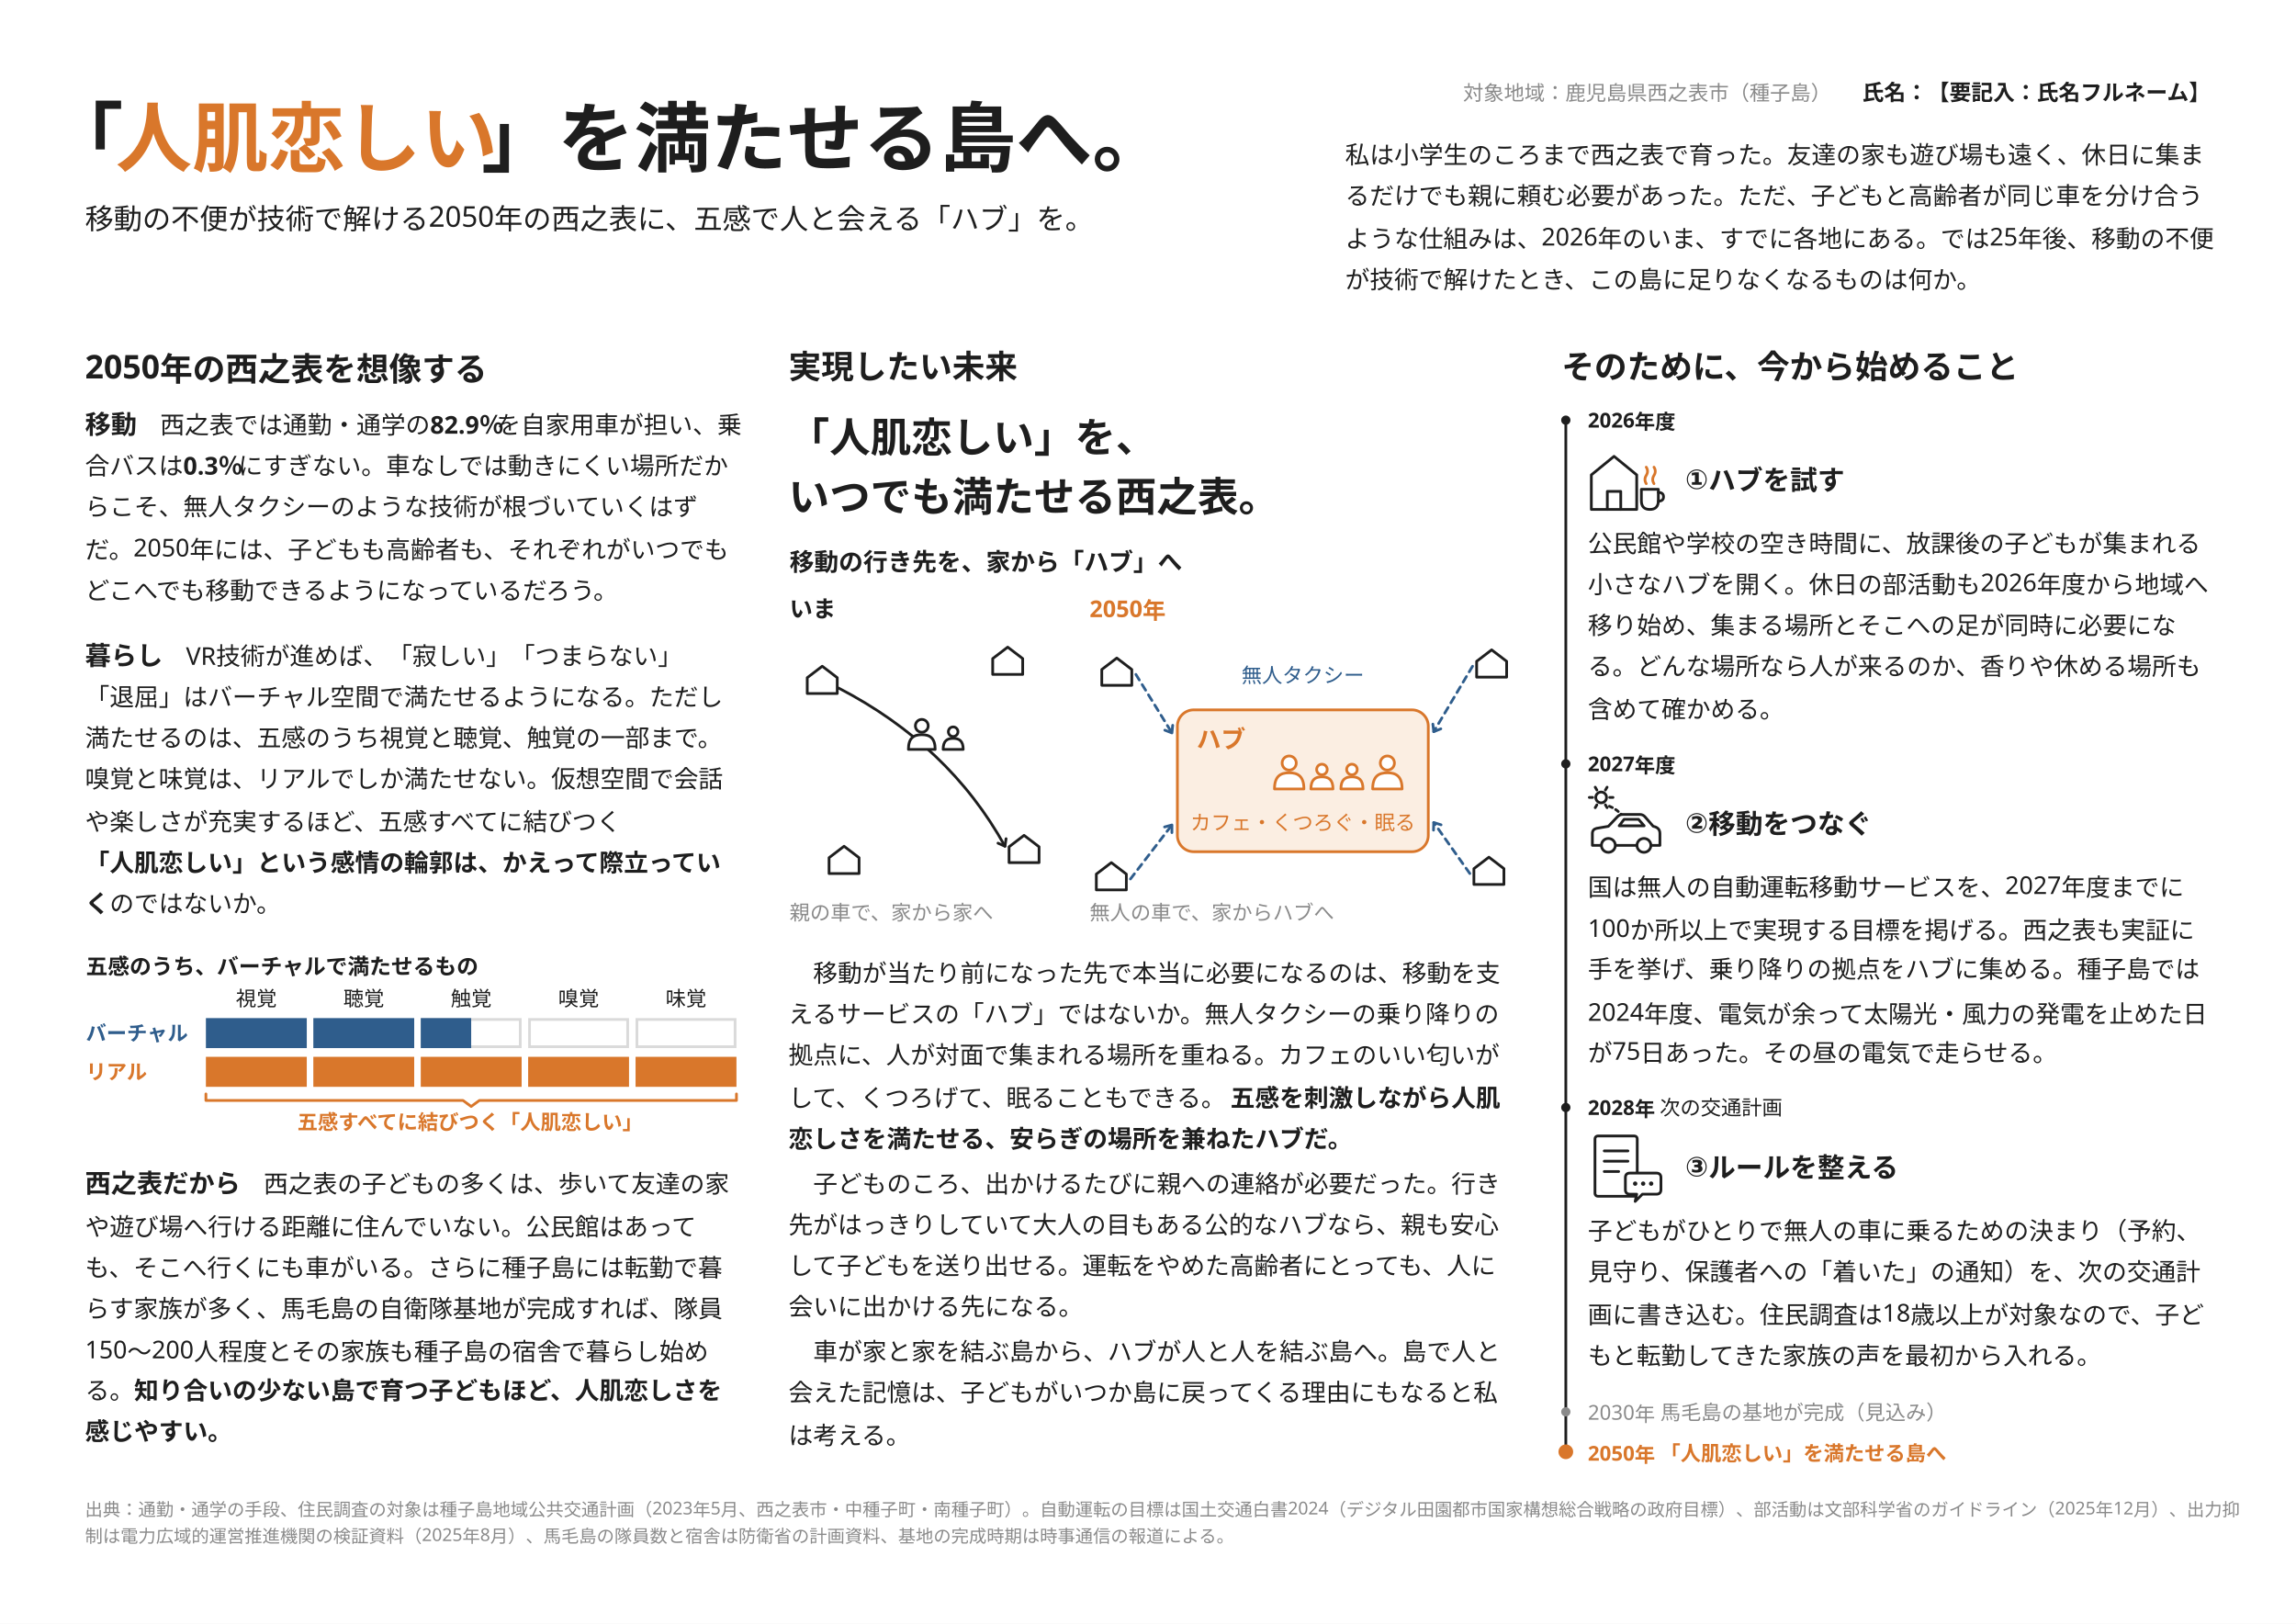
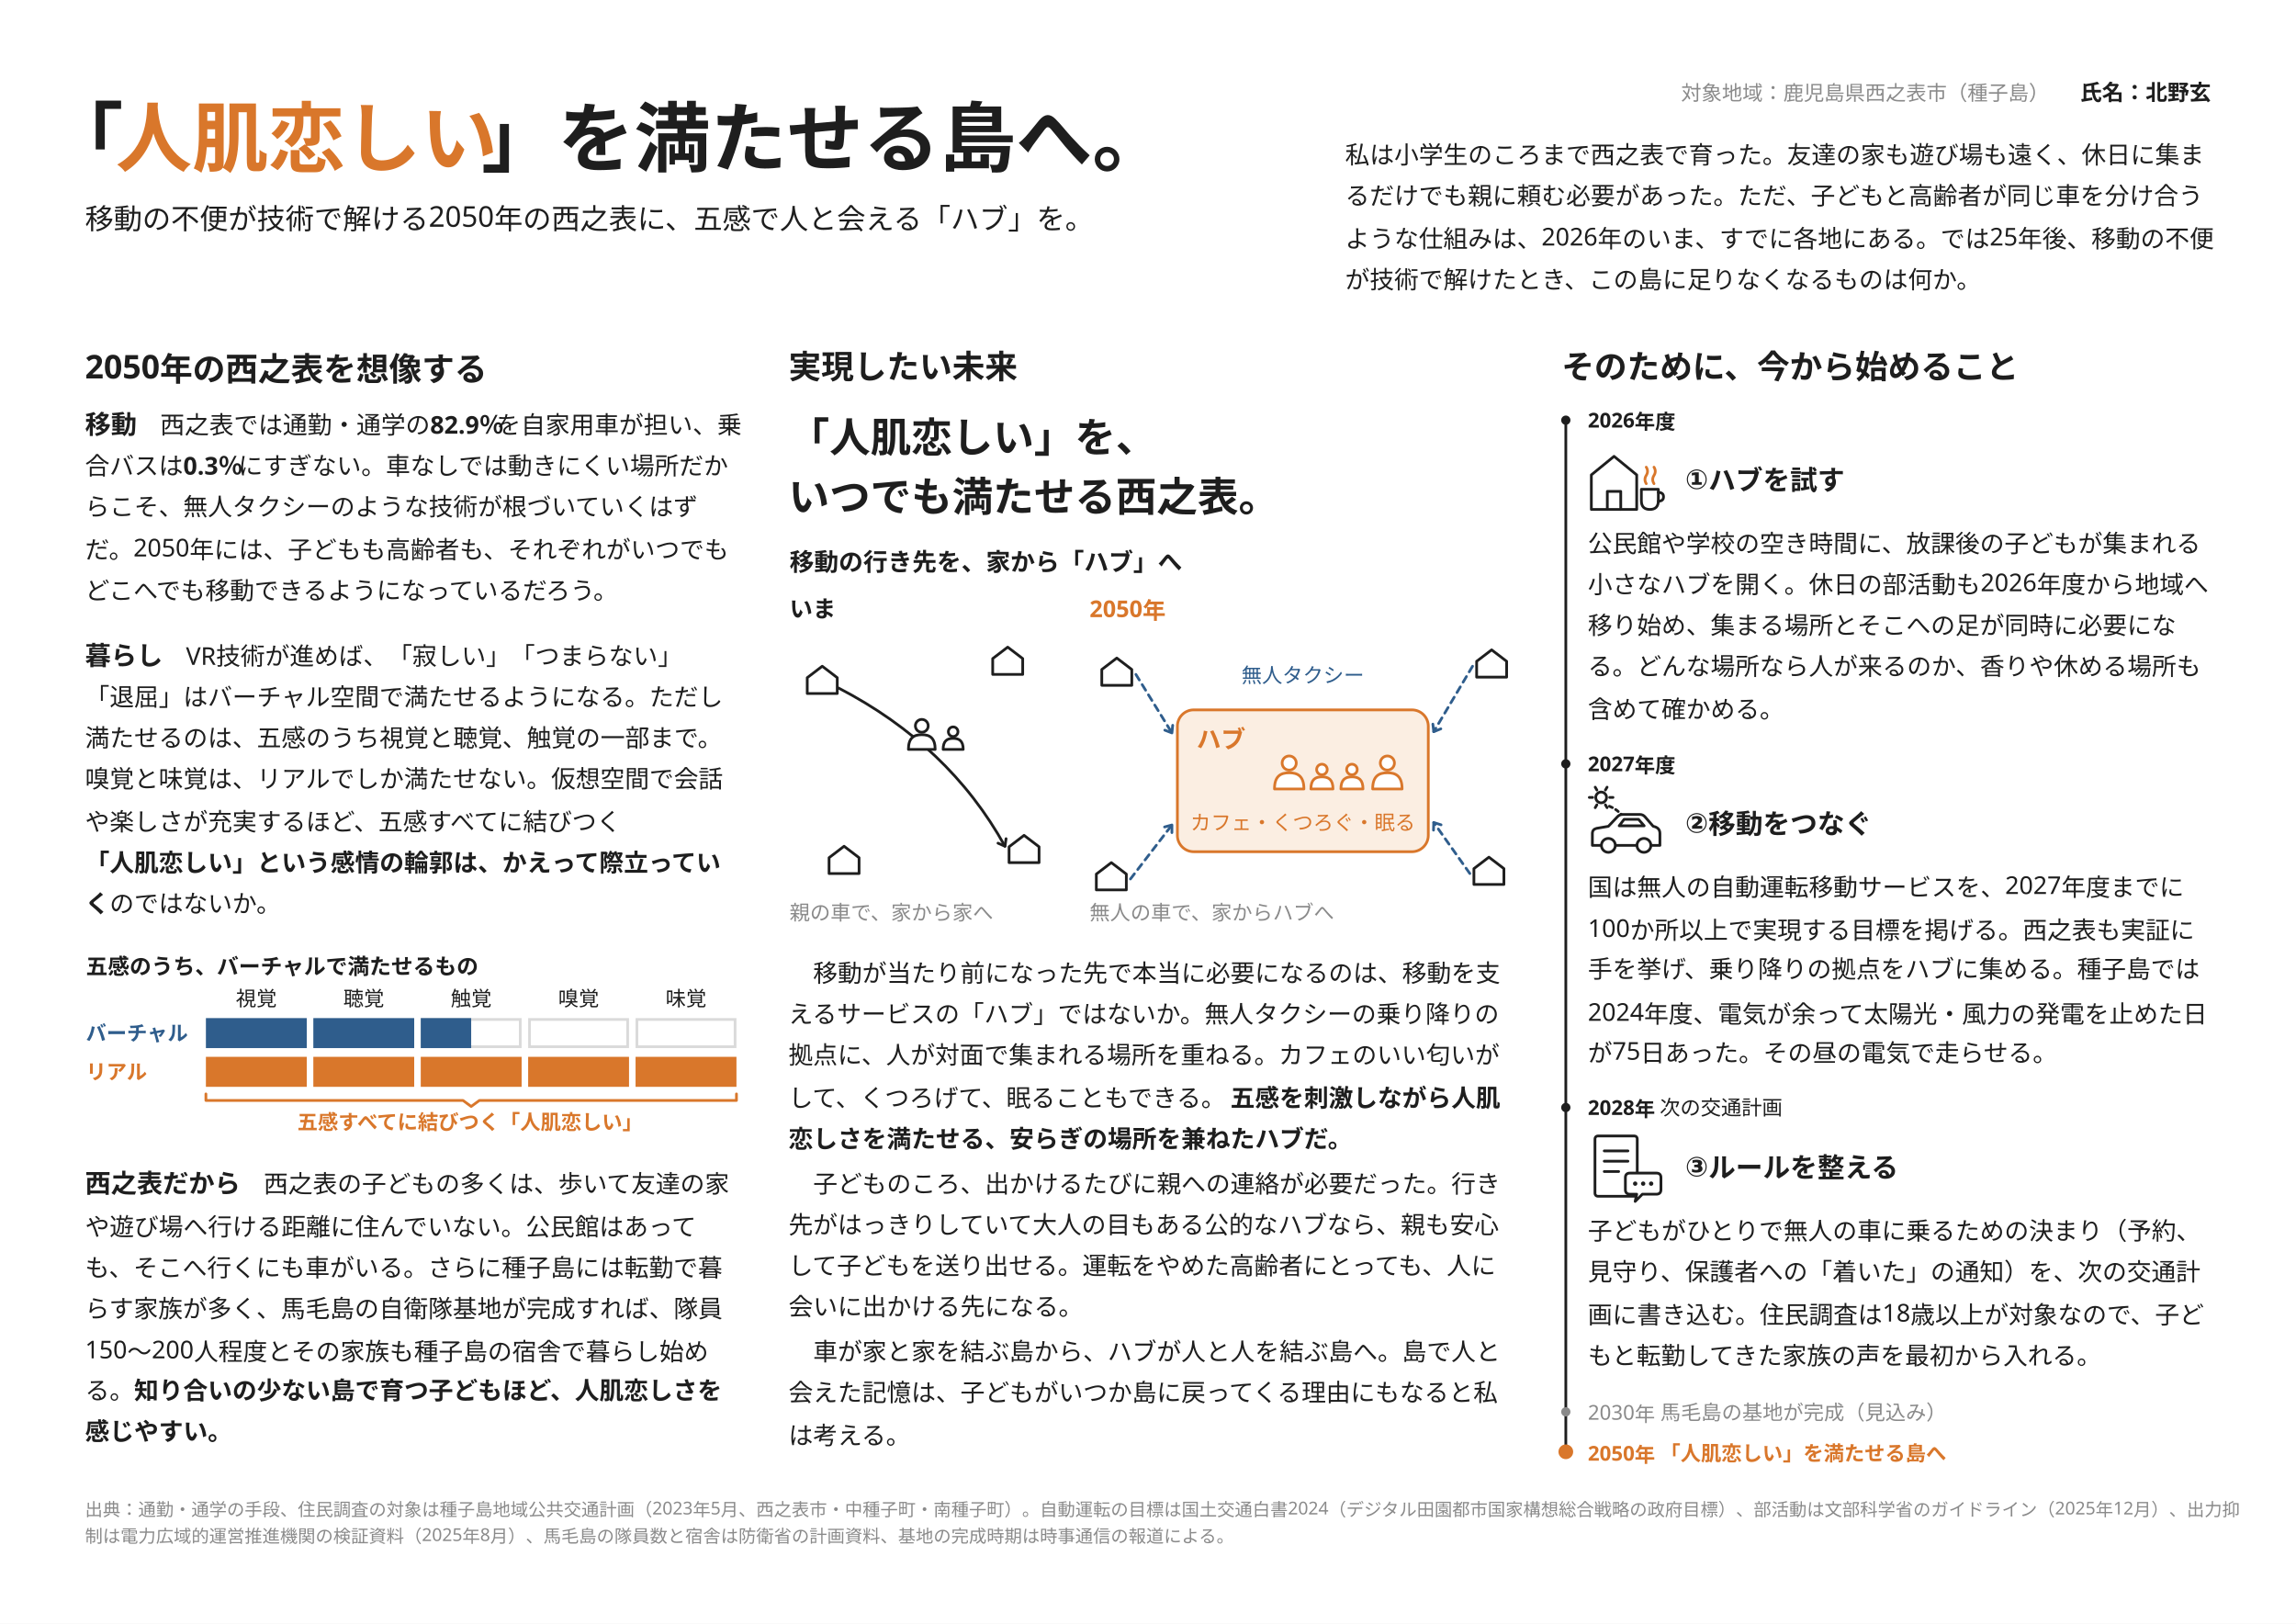
<svg xmlns="http://www.w3.org/2000/svg" version="1.1" width="841.89pt" height="595.28pt" viewBox="0 0 841.89 595.28">
  <rect id="paper" x="0" y="0" width="841.89" height="595.28" fill="#FFFFFF" />
  <g id="header">
    <g id="title">
      <text x="17.18" y="60.75" font-family="Shippori Mincho" font-size="28" font-weight="bold" fill="#1E1E1E">
        <tspan x="17.18" y="60.75" font-family="Shippori Mincho" font-size="28" font-weight="bold" fill="#1E1E1E">「</tspan>
        <tspan x="42.39 70.95 99.5 125.13 152.13" y="60.75" font-family="Shippori Mincho" font-size="28" font-weight="bold" fill="#D9772B">人肌恋しい</tspan>
        <tspan x="176.53 189.32 216.46 245.02 272.2 298.36 323.46 352.02 380.58" y="60.75" font-family="Shippori Mincho" font-size="28" font-weight="bold" fill="#1E1E1E">」を満たせる島へ。</tspan>
      </text>
    </g>
    <g id="subtitle">
      <text x="31.17" y="84" font-family="Shippori Mincho" font-size="10.5" fill="#1E1E1E">移動の不便が技術で解ける2050年の西之表に、五感で人と会える「ハブ」を。</text>
    </g>
    <g id="meta">
-       <text x="536.47" y="36.75" font-family="Zen Kaku Gothic New" font-size="7.5" fill="#8A8A8A">
-         <tspan x="536.47" y="36.75" font-family="Zen Kaku Gothic New" font-size="7.5" font-weight="normal" fill="#8A8A8A">対象地域：鹿児島県西之表市（種子島）</tspan>
-         <tspan x="682.8" y="36.75" font-family="Zen Kaku Gothic New" font-size="8" font-weight="bold" fill="#1E1E1E">氏名：【要記入：氏名フルネーム】</tspan>
+       <text x="616.39" y="36.75" font-family="Zen Kaku Gothic New" font-size="7.5" fill="#8A8A8A">
+         <tspan x="616.39" y="36.75" font-family="Zen Kaku Gothic New" font-size="7.5" font-weight="normal" fill="#8A8A8A">対象地域：鹿児島県西之表市（種子島）</tspan>
+         <tspan x="762.73" y="36.75" font-family="Zen Kaku Gothic New" font-size="8" font-weight="bold" fill="#1E1E1E">氏名：北野玄</tspan>
      </text>
    </g>
    <g id="lead">
      <text x="493.22" y="60" font-family="Zen Kaku Gothic New" font-size="9" fill="#1E1E1E">私は小学生のころまで西之表で育った。友達の家も遊び場も遠く、休日に集ま</text>
      <text x="493.22" y="75" font-family="Zen Kaku Gothic New" font-size="9" fill="#1E1E1E">るだけでも親に頼む必要があった。ただ、子どもと高齢者が同じ車を分け合う</text>
      <text x="493.22" y="90.75" font-family="Zen Kaku Gothic New" font-size="9" fill="#1E1E1E">ような仕組みは、2026年のいま、すでに各地にある。では25年後、移動の不便</text>
      <text x="493.22" y="105.75" font-family="Zen Kaku Gothic New" font-size="9" fill="#1E1E1E">が技術で解けたとき、この島に足りなくなるものは何か。</text>
    </g>
  </g>
  <g id="col1-imagine">
    <g id="col1-heading">
      <text x="31.17 39.5 47.92 56.03 64.44 77.41 90.36 103.32 116.29 129.25 142.21 155.17 168.13 181.09" y="138.75" font-family="Shippori Mincho" font-size="12" font-weight="bold" fill="#1E1E1E">2050年の西之表を想像する</text>
    </g>
    <g id="col1-subheading-1">
      <text x="31.17" y="159" font-family="Zen Kaku Gothic New" font-size="9.5" font-weight="bold" fill="#1E1E1E">移動</text>
    </g>
    <g id="col1-p-1">
      <text x="58.7" y="159" font-family="Zen Kaku Gothic New" font-size="9" fill="#1E1E1E">
        <tspan x="58.7" y="159" font-family="Zen Kaku Gothic New" font-size="9" font-weight="normal" fill="#1E1E1E">西之表では通勤・通学の</tspan>
        <tspan x="157.71" y="159" font-family="Zen Kaku Gothic New" font-size="9" font-weight="bold" fill="#1E1E1E">82.9％</tspan>
        <tspan x="181.97" y="159" font-family="Zen Kaku Gothic New" font-size="9" font-weight="normal" fill="#1E1E1E">を自家用車が担い、乗</tspan>
      </text>
      <text x="31.17" y="174" font-family="Zen Kaku Gothic New" font-size="9" fill="#1E1E1E">
        <tspan x="31.17" y="174" font-family="Zen Kaku Gothic New" font-size="9" font-weight="normal" fill="#1E1E1E">合バスは</tspan>
        <tspan x="67.18" y="174" font-family="Zen Kaku Gothic New" font-size="9" font-weight="bold" fill="#1E1E1E">0.3％</tspan>
        <tspan x="87.36" y="174" font-family="Zen Kaku Gothic New" font-size="9" font-weight="normal" fill="#1E1E1E">にすぎない。車なしでは動きにくい場所だか</tspan>
      </text>
      <text x="31.17" y="189" font-family="Zen Kaku Gothic New" font-size="9" fill="#1E1E1E">らこそ、無人タクシーのような技術が根づいていくはず</text>
      <text x="31.17" y="204.75" font-family="Zen Kaku Gothic New" font-size="9" fill="#1E1E1E">だ。2050年には、子どもも高齢者も、それぞれがいつでも</text>
      <text x="31.17" y="219.75" font-family="Zen Kaku Gothic New" font-size="9" fill="#1E1E1E">どこへでも移動できるようになっているだろう。</text>
    </g>
    <g id="col1-subheading-2">
      <text x="31.17" y="243.75" font-family="Zen Kaku Gothic New" font-size="9.5" font-weight="bold" fill="#1E1E1E">暮らし</text>
    </g>
    <g id="col1-p-2">
      <text x="68.19" y="243.75" font-family="Zen Kaku Gothic New" font-size="9" fill="#1E1E1E">VR技術が進めば、「寂しい」「つまらない」</text>
      <text x="31.17" y="258.75" font-family="Zen Kaku Gothic New" font-size="9" fill="#1E1E1E">「退屈」はバーチャル空間で満たせるようになる。ただし</text>
      <text x="31.17" y="273.75" font-family="Zen Kaku Gothic New" font-size="9" fill="#1E1E1E">満たせるのは、五感のうち視覚と聴覚、触覚の一部まで。</text>
      <text x="31.17" y="288.75" font-family="Zen Kaku Gothic New" font-size="9" fill="#1E1E1E">嗅覚と味覚は、リアルでしか満たせない。仮想空間で会話</text>
      <text x="31.17" y="304.5" font-family="Zen Kaku Gothic New" font-size="9" fill="#1E1E1E">や楽しさが充実するほど、五感すべてに結びつく</text>
      <text x="31.17" y="319.5" font-family="Zen Kaku Gothic New" font-size="9" font-weight="bold" fill="#1E1E1E">「人肌恋しい」という感情の輪郭は、かえって際立ってい</text>
      <text x="31.17" y="334.5" font-family="Zen Kaku Gothic New" font-size="9" font-weight="bold" fill="#1E1E1E">
        <tspan x="31.17" y="334.5" font-family="Zen Kaku Gothic New" font-size="9" font-weight="bold" fill="#1E1E1E">く</tspan>
        <tspan x="40.18" y="334.5" font-family="Zen Kaku Gothic New" font-size="9" font-weight="normal" fill="#1E1E1E">のではないか。</tspan>
      </text>
    </g>
    <g id="fig-senses" transform="translate(31.5 348.75)">
      <text x="0" y="8.4" font-family="Zen Kaku Gothic New" font-size="8" fill="#1E1E1E" font-weight="bold">五感のうち、バーチャルで満たせるもの</text>
      <text x="54.99" y="20" font-family="Zen Kaku Gothic New" font-size="7.5" fill="#1E1E1E">視覚</text>
      <text x="94.38" y="20" font-family="Zen Kaku Gothic New" font-size="7.5" fill="#1E1E1E">聴覚</text>
      <text x="133.77" y="20" font-family="Zen Kaku Gothic New" font-size="7.5" fill="#1E1E1E">触覚</text>
      <text x="173.16" y="20" font-family="Zen Kaku Gothic New" font-size="7.5" fill="#1E1E1E">嗅覚</text>
      <text x="212.54" y="20" font-family="Zen Kaku Gothic New" font-size="7.5" fill="#1E1E1E">味覚</text>
      <text x="0" y="32.7" font-family="Zen Kaku Gothic New" font-size="7.5" fill="#2F5D8C" font-weight="bold">バーチャル</text>
      <text x="0" y="46.9" font-family="Zen Kaku Gothic New" font-size="7.5" fill="#D9772B" font-weight="bold">リアル</text>
      <rect x="44" y="24.5" width="36.99" height="11" fill="#2F5D8C" />
      <rect x="44" y="38.7" width="36.99" height="11" fill="#D9772B" />
      <rect x="83.39" y="24.5" width="36.99" height="11" fill="#2F5D8C" />
      <rect x="83.39" y="38.7" width="36.99" height="11" fill="#D9772B" />
      <rect x="123.28" y="25" width="35.99" height="10" fill="#FFFFFF" stroke="#DADADA" stroke-width="1" />
      <rect x="122.78" y="24.5" width="18.49" height="11" fill="#2F5D8C" />
      <rect x="122.78" y="38.7" width="36.99" height="11" fill="#D9772B" />
      <rect x="162.66" y="25" width="35.99" height="10" fill="#FFFFFF" stroke="#DADADA" stroke-width="1" />
      <rect x="162.16" y="38.7" width="36.99" height="11" fill="#D9772B" />
      <rect x="202.05" y="25" width="35.99" height="10" fill="#FFFFFF" stroke="#DADADA" stroke-width="1" />
      <rect x="201.55" y="38.7" width="36.99" height="11" fill="#D9772B" />
      <path d="M44,52.3 V54.7 H138.27 L141.27,56.9 L144.27,54.7 H238.54 V52.3" fill="none" stroke="#D9772B" stroke-width="1" stroke-linecap="round" stroke-linejoin="round" />
      <text x="77.52" y="65.3" font-family="Zen Kaku Gothic New" font-size="7.5" fill="#D9772B" font-weight="bold">五感すべてに結びつく「人肌恋しい」</text>
    </g>
    <g id="col1-subheading-3">
      <text x="31.17" y="437.25" font-family="Zen Kaku Gothic New" font-size="9.5" font-weight="bold" fill="#1E1E1E">西之表だから</text>
    </g>
    <g id="col1-p-3">
      <text x="96.67" y="437.25" font-family="Zen Kaku Gothic New" font-size="9" fill="#1E1E1E">西之表の子どもの多くは、歩いて友達の家</text>
      <text x="31.17" y="453" font-family="Zen Kaku Gothic New" font-size="9" fill="#1E1E1E">や遊び場へ行ける距離に住んでいない。公民館はあって</text>
      <text x="31.17" y="468" font-family="Zen Kaku Gothic New" font-size="9" fill="#1E1E1E">も、そこへ行くにも車がいる。さらに種子島には転勤で暮</text>
      <text x="31.17" y="483" font-family="Zen Kaku Gothic New" font-size="9" fill="#1E1E1E">らす家族が多く、馬毛島の自衛隊基地が完成すれば、隊員</text>
      <text x="31.17" y="498" font-family="Zen Kaku Gothic New" font-size="9" fill="#1E1E1E">150〜200人程度とその家族も種子島の宿舎で暮らし始め</text>
      <text x="31.17" y="513" font-family="Zen Kaku Gothic New" font-size="9" fill="#1E1E1E">
        <tspan x="31.17" y="513" font-family="Zen Kaku Gothic New" font-size="9" font-weight="normal" fill="#1E1E1E">る。</tspan>
        <tspan x="49.18" y="513" font-family="Zen Kaku Gothic New" font-size="9" font-weight="bold" fill="#1E1E1E">知り合いの少ない島で育つ子どもほど、人肌恋しさを</tspan>
      </text>
      <text x="31.17" y="528" font-family="Zen Kaku Gothic New" font-size="9" font-weight="bold" fill="#1E1E1E">感じやすい。</text>
    </g>
  </g>
  <g id="col2-future">
    <g id="col2-heading">
      <text x="289.13 302.07 315.04 328 340.96 353.92 366.88" y="138.75" font-family="Shippori Mincho" font-size="12" font-weight="bold" fill="#1E1E1E">実現したい未来</text>
    </g>
    <g id="col2-statement">
      <text x="289.13" y="165.75" font-family="Shippori Mincho" font-size="15" font-weight="bold" fill="#1E1E1E">「人肌恋しい」を、</text>
      <text x="289.13" y="187.5" font-family="Shippori Mincho" font-size="15" font-weight="bold" fill="#1E1E1E">いつでも満たせる西之表。</text>
    </g>
    <g id="fig-hub" transform="translate(289.5 200.25)">
      <text x="0" y="9" font-family="Zen Kaku Gothic New" font-size="9" fill="#1E1E1E" font-weight="bold">移動の行き先を、家から「ハブ」へ</text>
      <text x="0" y="26" font-family="Zen Kaku Gothic New" font-size="8.5" fill="#1E1E1E" font-weight="bold">いま</text>
      <path d="M18,52 Q58.5,73 79,110" fill="none" stroke="#1E1E1E" stroke-width="1" stroke-linecap="round" />
      <path d="M76.44,108.87 L79,110 L79.4,107.23" fill="none" stroke="#1E1E1E" stroke-width="1" stroke-linecap="round" stroke-linejoin="round" />
      <path d="M6.5,54 V48.2 L12,44 L17.5,48.2 V54 Z" fill="#FFFFFF" stroke="#1E1E1E" stroke-width="1" stroke-linejoin="round" />
      <path d="M74.5,47 V41.2 L80,37 L85.5,41.2 V47 Z" fill="#FFFFFF" stroke="#1E1E1E" stroke-width="1" stroke-linejoin="round" />
      <path d="M14.5,120 V114.2 L20,110 L25.5,114.2 V120 Z" fill="#FFFFFF" stroke="#1E1E1E" stroke-width="1" stroke-linejoin="round" />
      <path d="M80.5,116 V110.2 L86,106 L91.5,110.2 V116 Z" fill="#FFFFFF" stroke="#1E1E1E" stroke-width="1" stroke-linejoin="round" />
      <g>
        <path d="M43.6,74.5 C43.6,70.29 45.56,69.1 48.5,69.1 C51.44,69.1 53.4,70.29 53.4,74.5 Z" fill="#FFFFFF" stroke="#1E1E1E" stroke-width="1" stroke-linejoin="round" />
        <circle cx="48.5" cy="65.85" r="2.35" fill="#FFFFFF" stroke="#1E1E1E" stroke-width="1" />
      </g>
      <g>
        <path d="M56.33,74.5 C56.33,71.34 57.8,70.45 60,70.45 C62.21,70.45 63.68,71.34 63.68,74.5 Z" fill="#FFFFFF" stroke="#1E1E1E" stroke-width="1" stroke-linejoin="round" />
        <circle cx="60" cy="68.01" r="1.76" fill="#FFFFFF" stroke="#1E1E1E" stroke-width="1" />
      </g>
      <text x="0" y="137" font-family="Zen Kaku Gothic New" font-size="7.5" fill="#8A8A8A">親の車で、家から家へ</text>
      <text x="110" y="26" font-family="Zen Kaku Gothic New" font-size="8.5" fill="#D9772B" font-weight="bold">2050年</text>
      <path d="M127,47 L140.22,68.45" fill="none" stroke="#2F5D8C" stroke-width="1" stroke-dasharray="2.4 2" stroke-linecap="round" />
      <path d="M137.61,67.44 L140.22,68.45 L140.5,65.66" fill="none" stroke="#2F5D8C" stroke-width="1" stroke-linecap="round" stroke-linejoin="round" />
      <path d="M250.45,44 L236.22,68" fill="none" stroke="#2F5D8C" stroke-width="1" stroke-dasharray="2.4 2" stroke-linecap="round" />
      <path d="M235.9,65.22 L236.22,68 L238.82,66.95" fill="none" stroke="#2F5D8C" stroke-width="1" stroke-linecap="round" stroke-linejoin="round" />
      <path d="M125,122 L140.22,102.2" fill="none" stroke="#2F5D8C" stroke-width="1" stroke-dasharray="2.4 2" stroke-linecap="round" />
      <path d="M140.21,105 L140.22,102.2 L137.52,102.93" fill="none" stroke="#2F5D8C" stroke-width="1" stroke-linecap="round" stroke-linejoin="round" />
      <path d="M249.45,120 L236.22,101.3" fill="none" stroke="#2F5D8C" stroke-width="1" stroke-dasharray="2.4 2" stroke-linecap="round" />
      <path d="M238.9,102.14 L236.22,101.3 L236.13,104.1" fill="none" stroke="#2F5D8C" stroke-width="1" stroke-linecap="round" stroke-linejoin="round" />
      <path d="M114.5,51 V45.2 L120,41 L125.5,45.2 V51 Z" fill="#FFFFFF" stroke="#1E1E1E" stroke-width="1" stroke-linejoin="round" />
      <path d="M251.95,48 V42.2 L257.45,38 L262.95,42.2 V48 Z" fill="#FFFFFF" stroke="#1E1E1E" stroke-width="1" stroke-linejoin="round" />
      <path d="M112.5,126 V120.2 L118,116 L123.5,120.2 V126 Z" fill="#FFFFFF" stroke="#1E1E1E" stroke-width="1" stroke-linejoin="round" />
      <path d="M250.95,124 V118.2 L256.45,114 L261.95,118.2 V124 Z" fill="#FFFFFF" stroke="#1E1E1E" stroke-width="1" stroke-linejoin="round" />
      <text x="165.72" y="50" font-family="Zen Kaku Gothic New" font-size="7.5" fill="#2F5D8C">無人タクシー</text>
      <rect x="142.22" y="60" width="92" height="52" rx="6" fill="#FBEEE2" stroke="#D9772B" stroke-width="1" />
      <text x="149.22" y="74" font-family="Zen Kaku Gothic New" font-size="9" fill="#D9772B" font-weight="bold">ハブ</text>
      <g>
        <path d="M177.83,89 C177.83,84.37 179.99,83.06 183.22,83.06 C186.46,83.06 188.61,84.37 188.61,89 Z" fill="#FFFFFF" stroke="#D9772B" stroke-width="1" stroke-linejoin="round" />
        <circle cx="183.22" cy="79.49" r="2.59" fill="#FFFFFF" stroke="#D9772B" stroke-width="1" />
      </g>
      <g>
        <path d="M191.18,89 C191.18,85.53 192.8,84.55 195.22,84.55 C197.65,84.55 199.27,85.53 199.27,89 Z" fill="#FFFFFF" stroke="#D9772B" stroke-width="1" stroke-linejoin="round" />
        <circle cx="195.22" cy="81.86" r="1.94" fill="#FFFFFF" stroke="#D9772B" stroke-width="1" />
      </g>
      <g>
        <path d="M202.18,89 C202.18,85.53 203.8,84.55 206.22,84.55 C208.65,84.55 210.27,85.53 210.27,89 Z" fill="#FFFFFF" stroke="#D9772B" stroke-width="1" stroke-linejoin="round" />
        <circle cx="206.22" cy="81.86" r="1.94" fill="#FFFFFF" stroke="#D9772B" stroke-width="1" />
      </g>
      <g>
        <path d="M213.83,89 C213.83,84.37 215.99,83.06 219.22,83.06 C222.46,83.06 224.61,84.37 224.61,89 Z" fill="#FFFFFF" stroke="#D9772B" stroke-width="1" stroke-linejoin="round" />
        <circle cx="219.22" cy="79.49" r="2.59" fill="#FFFFFF" stroke="#D9772B" stroke-width="1" />
      </g>
      <text x="146.97" y="104" font-family="Zen Kaku Gothic New" font-size="7.5" fill="#D9772B">カフェ・くつろぐ・眠る</text>
      <text x="110" y="137" font-family="Zen Kaku Gothic New" font-size="7.5" fill="#8A8A8A">無人の車で、家からハブへ</text>
    </g>
    <g id="col2-p-1">
      <text x="298.13" y="360" font-family="Zen Kaku Gothic New" font-size="9" fill="#1E1E1E">移動が当たり前になった先で本当に必要になるのは、移動を支</text>
      <text x="289.13" y="375" font-family="Zen Kaku Gothic New" font-size="9" fill="#1E1E1E">えるサービスの「ハブ」ではないか。無人タクシーの乗り降りの</text>
      <text x="289.13" y="390" font-family="Zen Kaku Gothic New" font-size="9" fill="#1E1E1E">拠点に、人が対面で集まれる場所を重ねる。カフェのいい匂いが</text>
      <text x="289.13" y="405.75" font-family="Zen Kaku Gothic New" font-size="9" fill="#1E1E1E">
        <tspan x="289.13" y="405.75" font-family="Zen Kaku Gothic New" font-size="9" font-weight="normal" fill="#1E1E1E">して、くつろげて、眠ることもできる。</tspan>
        <tspan x="451.14" y="405.75" font-family="Zen Kaku Gothic New" font-size="9" font-weight="bold" fill="#1E1E1E">五感を刺激しながら人肌</tspan>
      </text>
      <text x="289.13" y="420.75" font-family="Zen Kaku Gothic New" font-size="9" font-weight="bold" fill="#1E1E1E">恋しさを満たせる、安らぎの場所を兼ねたハブだ。</text>
    </g>
    <g id="col2-p-2">
      <text x="298.13" y="437.25" font-family="Zen Kaku Gothic New" font-size="9" fill="#1E1E1E">子どものころ、出かけるたびに親への連絡が必要だった。行き</text>
      <text x="289.13" y="452.25" font-family="Zen Kaku Gothic New" font-size="9" fill="#1E1E1E">先がはっきりしていて大人の目もある公的なハブなら、親も安心</text>
      <text x="289.13" y="467.25" font-family="Zen Kaku Gothic New" font-size="9" fill="#1E1E1E">して子どもを送り出せる。運転をやめた高齢者にとっても、人に</text>
      <text x="289.13" y="482.25" font-family="Zen Kaku Gothic New" font-size="9" fill="#1E1E1E">会いに出かける先になる。</text>
    </g>
    <g id="col2-p-3">
      <text x="298.13" y="498.75" font-family="Zen Kaku Gothic New" font-size="9" fill="#1E1E1E">車が家と家を結ぶ島から、ハブが人と人を結ぶ島へ。島で人と</text>
      <text x="289.13" y="513.75" font-family="Zen Kaku Gothic New" font-size="9" fill="#1E1E1E">会えた記憶は、子どもがいつか島に戻ってくる理由にもなると私</text>
      <text x="289.13" y="529.5" font-family="Zen Kaku Gothic New" font-size="9" fill="#1E1E1E">は考える。</text>
    </g>
  </g>
  <g id="col3-actions">
    <g id="col3-heading">
      <text x="572.59 585.54 598.5 611.46 624.42 637.38 650.34 663.3 676.27 689.23 702.19 715.15 728.11 741.06" y="138.75" font-family="Shippori Mincho" font-size="12" font-weight="bold" fill="#1E1E1E">そのために、今から始めること</text>
    </g>
    <g id="fig-D">
      <g id="fig-D-axis" transform="translate(572.25 148.5) scale(0.9993)">
        <line x1="1.9" y1="5.55" x2="1.9" y2="384.02" stroke="#1E1E1E" stroke-width="1" stroke-linecap="round" />
        <circle cx="1.9" cy="5.55" r="1.7" fill="#1E1E1E" />
        <circle cx="1.9" cy="131.63" r="1.7" fill="#1E1E1E" />
        <circle cx="1.9" cy="257.71" r="1.7" fill="#1E1E1E" />
        <circle cx="1.9" cy="369.36" r="1.7" fill="#8A8A8A" />
        <circle cx="1.9" cy="384.02" r="2.7" fill="#D9772B" />
      </g>
      <g id="col3-milestone-1">
        <text x="582.22" y="156.75" font-family="Zen Kaku Gothic New" font-size="7.5" font-weight="bold" fill="#1E1E1E">2026年度</text>
      </g>
      <g id="col3-milestone-2">
        <text x="582.22" y="282.75" font-family="Zen Kaku Gothic New" font-size="7.5" font-weight="bold" fill="#1E1E1E">2027年度</text>
      </g>
      <g id="col3-milestone-3">
        <text x="582.22" y="408.75" font-family="Zen Kaku Gothic New" font-size="7.5" font-weight="bold" fill="#1E1E1E">
          <tspan x="582.22" y="408.75" font-family="Zen Kaku Gothic New" font-size="7.5" font-weight="bold" fill="#1E1E1E">2028年</tspan>
          <tspan x="608.58" y="408.75" font-family="Zen Kaku Gothic New" font-size="7.5" font-weight="normal" fill="#1E1E1E">次の交通計画</tspan>
        </text>
      </g>
      <g id="col3-milestone-4">
        <text x="582.22" y="520.5" font-family="Zen Kaku Gothic New" font-size="7.5" fill="#8A8A8A">
          <tspan x="582.22" y="520.5" font-family="Zen Kaku Gothic New" font-size="7.5" font-weight="normal" fill="#8A8A8A">2030年</tspan>
          <tspan x="608.79" y="520.5" font-family="Zen Kaku Gothic New" font-size="7.5" font-weight="normal" fill="#8A8A8A">馬毛島の基地が完成（見込み）</tspan>
        </text>
      </g>
      <g id="col3-milestone-5">
        <text x="582.22" y="535.5" font-family="Zen Kaku Gothic New" font-size="7.5" font-weight="bold" fill="#D9772B">
          <tspan x="582.22" y="535.5" font-family="Zen Kaku Gothic New" font-size="7.5" font-weight="bold" fill="#D9772B">2050年</tspan>
          <tspan x="608.68" y="535.5" font-family="Zen Kaku Gothic New" font-size="7.5" font-weight="bold" fill="#D9772B">「人肌恋しい」を満たせる島へ</tspan>
        </text>
      </g>
    </g>
    <g id="action-1">
      <g id="icon-1" transform="translate(582 161.25)">
        <path fill="none" stroke="#1E1E1E" stroke-width="1" stroke-linecap="round" stroke-linejoin="round" d="M1.51 25.52 V12.85 L9.83 6.05 L18.14 12.85 V25.52 Z" />
        <path fill="none" stroke="#1E1E1E" stroke-width="1" stroke-linecap="round" stroke-linejoin="round" d="M7.37 25.52 V18.9 H12.29 V25.52" />
        <path fill="#FFFFFF" stroke="#1E1E1E" stroke-width="1" stroke-linecap="round" stroke-linejoin="round" d="M19.85 18.14 H26.08 V22.3 Q26.08 25.52 22.96 25.52 Q19.85 25.52 19.85 22.3 Z" />
        <path fill="none" stroke="#1E1E1E" stroke-width="1" stroke-linecap="round" stroke-linejoin="round" d="M26.08 19.28 Q27.97 19.28 27.97 20.88 Q27.97 22.49 26.08 22.49" />
        <path fill="none" stroke="#D9772B" stroke-width="1" stroke-linecap="round" stroke-linejoin="round" d="M21.64 16.07 Q20.7 14.55 21.64 13.04 Q22.59 11.53 21.64 10.02 M24.48 16.07 Q23.53 14.55 24.48 13.04 Q25.42 11.53 24.48 10.02" />
      </g>
      <g id="col3-subheading-1">
        <text x="617.93" y="179.25" font-family="Zen Kaku Gothic New" font-size="10" font-weight="bold" fill="#1E1E1E">①ハブを試す</text>
      </g>
      <g id="col3-p-1">
        <text x="582.22" y="202.5" font-family="Zen Kaku Gothic New" font-size="9" fill="#1E1E1E">公民館や学校の空き時間に、放課後の子どもが集まれる</text>
        <text x="582.22" y="217.5" font-family="Zen Kaku Gothic New" font-size="9" fill="#1E1E1E">小さなハブを開く。休日の部活動も2026年度から地域へ</text>
        <text x="582.22" y="232.5" font-family="Zen Kaku Gothic New" font-size="9" fill="#1E1E1E">移り始め、集まる場所とそこへの足が同時に必要にな</text>
        <text x="582.22" y="247.5" font-family="Zen Kaku Gothic New" font-size="9" fill="#1E1E1E">る。どんな場所なら人が来るのか、香りや休める場所も</text>
        <text x="582.22" y="263.25" font-family="Zen Kaku Gothic New" font-size="9" fill="#1E1E1E">含めて確かめる。</text>
      </g>
    </g>
    <g id="action-2">
      <g id="icon-2" transform="translate(582 287.25)">
        <circle fill="none" stroke="#1E1E1E" stroke-width="1" stroke-linecap="round" stroke-linejoin="round" cx="5.1" cy="5.1" r="1.98" />
        <line fill="none" stroke="#1E1E1E" stroke-width="1" stroke-linecap="round" stroke-linejoin="round" x1="8.22" y1="5.1" x2="9.45" y2="5.1" />
        <line fill="none" stroke="#1E1E1E" stroke-width="1" stroke-linecap="round" stroke-linejoin="round" x1="6.66" y1="7.81" x2="7.28" y2="8.86" />
        <line fill="none" stroke="#1E1E1E" stroke-width="1" stroke-linecap="round" stroke-linejoin="round" x1="3.54" y1="7.81" x2="2.93" y2="8.86" />
        <line fill="none" stroke="#1E1E1E" stroke-width="1" stroke-linecap="round" stroke-linejoin="round" x1="1.98" y1="5.1" x2="0.76" y2="5.1" />
        <line fill="none" stroke="#1E1E1E" stroke-width="1" stroke-linecap="round" stroke-linejoin="round" x1="3.54" y1="2.4" x2="2.93" y2="1.34" />
        <line fill="none" stroke="#1E1E1E" stroke-width="1" stroke-linecap="round" stroke-linejoin="round" x1="6.66" y1="2.4" x2="7.28" y2="1.34" />
        <path fill="none" stroke="#1E1E1E" stroke-width="1" stroke-linecap="round" stroke-linejoin="round" d="M8.13 8.32 Q10.96 9.45 12.85 11.72" stroke-dasharray="1.2 1.4" />
        <path fill="#FFFFFF" stroke="#1E1E1E" stroke-width="1" stroke-linecap="round" stroke-linejoin="round" d="M1.89 22.68 V18.33 Q1.89 16.82 3.4 16.44 L7.75 15.69 L11.15 12.1 Q11.91 11.34 13.04 11.34 H19.28 Q20.41 11.34 21.17 12.19 L24.19 15.69 Q26.65 16.16 26.65 18.33 V22.68 Z" />
        <path fill="none" stroke="#1E1E1E" stroke-width="1" stroke-linecap="round" stroke-linejoin="round" d="M11.72 15.5 L13.51 13.14 H18.81 L20.88 15.5 Z" />
        <circle fill="#FFFFFF" stroke="#1E1E1E" stroke-width="1" stroke-linecap="round" stroke-linejoin="round" cx="7.75" cy="22.68" r="2.55" />
        <circle fill="#FFFFFF" stroke="#1E1E1E" stroke-width="1" stroke-linecap="round" stroke-linejoin="round" cx="20.79" cy="22.68" r="2.55" />
      </g>
      <g id="col3-subheading-2">
        <text x="617.93" y="305.25" font-family="Zen Kaku Gothic New" font-size="10" font-weight="bold" fill="#1E1E1E">②移動をつなぐ</text>
      </g>
      <g id="col3-p-2">
        <text x="582.22" y="328.5" font-family="Zen Kaku Gothic New" font-size="9" fill="#1E1E1E">国は無人の自動運転移動サービスを、2027年度までに</text>
        <text x="582.22" y="343.5" font-family="Zen Kaku Gothic New" font-size="9" fill="#1E1E1E">100か所以上で実現する目標を掲げる。西之表も実証に</text>
        <text x="582.22" y="358.5" font-family="Zen Kaku Gothic New" font-size="9" fill="#1E1E1E">手を挙げ、乗り降りの拠点をハブに集める。種子島では</text>
        <text x="582.22" y="374.25" font-family="Zen Kaku Gothic New" font-size="9" fill="#1E1E1E">2024年度、電気が余って太陽光・風力の発電を止めた日</text>
        <text x="582.22" y="389.25" font-family="Zen Kaku Gothic New" font-size="9" fill="#1E1E1E">が75日あった。その昼の電気で走らせる。</text>
      </g>
    </g>
    <g id="action-3">
      <g id="icon-3" transform="translate(582 414)">
        <rect fill="none" stroke="#1E1E1E" stroke-width="1" stroke-linecap="round" stroke-linejoin="round" x="2.84" y="2.46" width="15.5" height="22.11" rx="1.04" />
        <path fill="none" stroke="#1E1E1E" stroke-width="1" stroke-linecap="round" stroke-linejoin="round" d="M6.24 7.94 H14.93 M6.24 11.72 H14.93 M6.24 15.5 H11.53" />
        <path fill="#FFFFFF" stroke="#1E1E1E" stroke-width="1" stroke-linecap="round" stroke-linejoin="round" d="M15.69 16.07 H25.33 Q27.03 16.07 27.03 17.77 V22.11 Q27.03 23.81 25.33 23.81 H20.22 L17.58 26.46 L18.14 23.81 H15.69 Q13.99 23.81 13.99 22.11 V17.77 Q13.99 16.07 15.69 16.07 Z" />
        <circle cx="17.58" cy="19.94" r="0.8" fill="#1E1E1E" />
        <circle cx="20.51" cy="19.94" r="0.8" fill="#1E1E1E" />
        <circle cx="23.44" cy="19.94" r="0.8" fill="#1E1E1E" />
      </g>
      <g id="col3-subheading-3">
        <text x="617.93" y="431.25" font-family="Zen Kaku Gothic New" font-size="10" font-weight="bold" fill="#1E1E1E">③ルールを整える</text>
      </g>
      <g id="col3-p-3">
        <text x="582.22" y="454.5" font-family="Zen Kaku Gothic New" font-size="9" fill="#1E1E1E">子どもがひとりで無人の車に乗るための決まり（予約、</text>
        <text x="582.22" y="469.5" font-family="Zen Kaku Gothic New" font-size="9" fill="#1E1E1E">見守り、保護者への「着いた」の通知）を、次の交通計</text>
        <text x="582.22" y="485.25" font-family="Zen Kaku Gothic New" font-size="9" fill="#1E1E1E">画に書き込む。住民調査は18歳以上が対象なので、子ど</text>
        <text x="582.22" y="500.25" font-family="Zen Kaku Gothic New" font-size="9" fill="#1E1E1E">もと転勤してきた家族の声を最初から入れる。</text>
      </g>
    </g>
  </g>
  <g id="sources">
    <text x="31.17" y="555.75" font-family="Zen Kaku Gothic New" font-size="6.5" fill="#8A8A8A">出典：通勤・通学の手段、住民調査の対象は種子島地域公共交通計画（2023年5月、西之表市・中種子町・南種子町）。自動運転の目標は国土交通白書2024（デジタル田園都市国家構想総合戦略の政府目標）、部活動は文部科学省のガイドライン（2025年12月）、出力抑</text>
    <text x="31.17" y="565.5" font-family="Zen Kaku Gothic New" font-size="6.5" fill="#8A8A8A">制は電力広域的運営推進機関の検証資料（2025年8月）、馬毛島の隊員数と宿舎は防衛省の計画資料、基地の完成時期は時事通信の報道による。</text>
  </g>
</svg>
